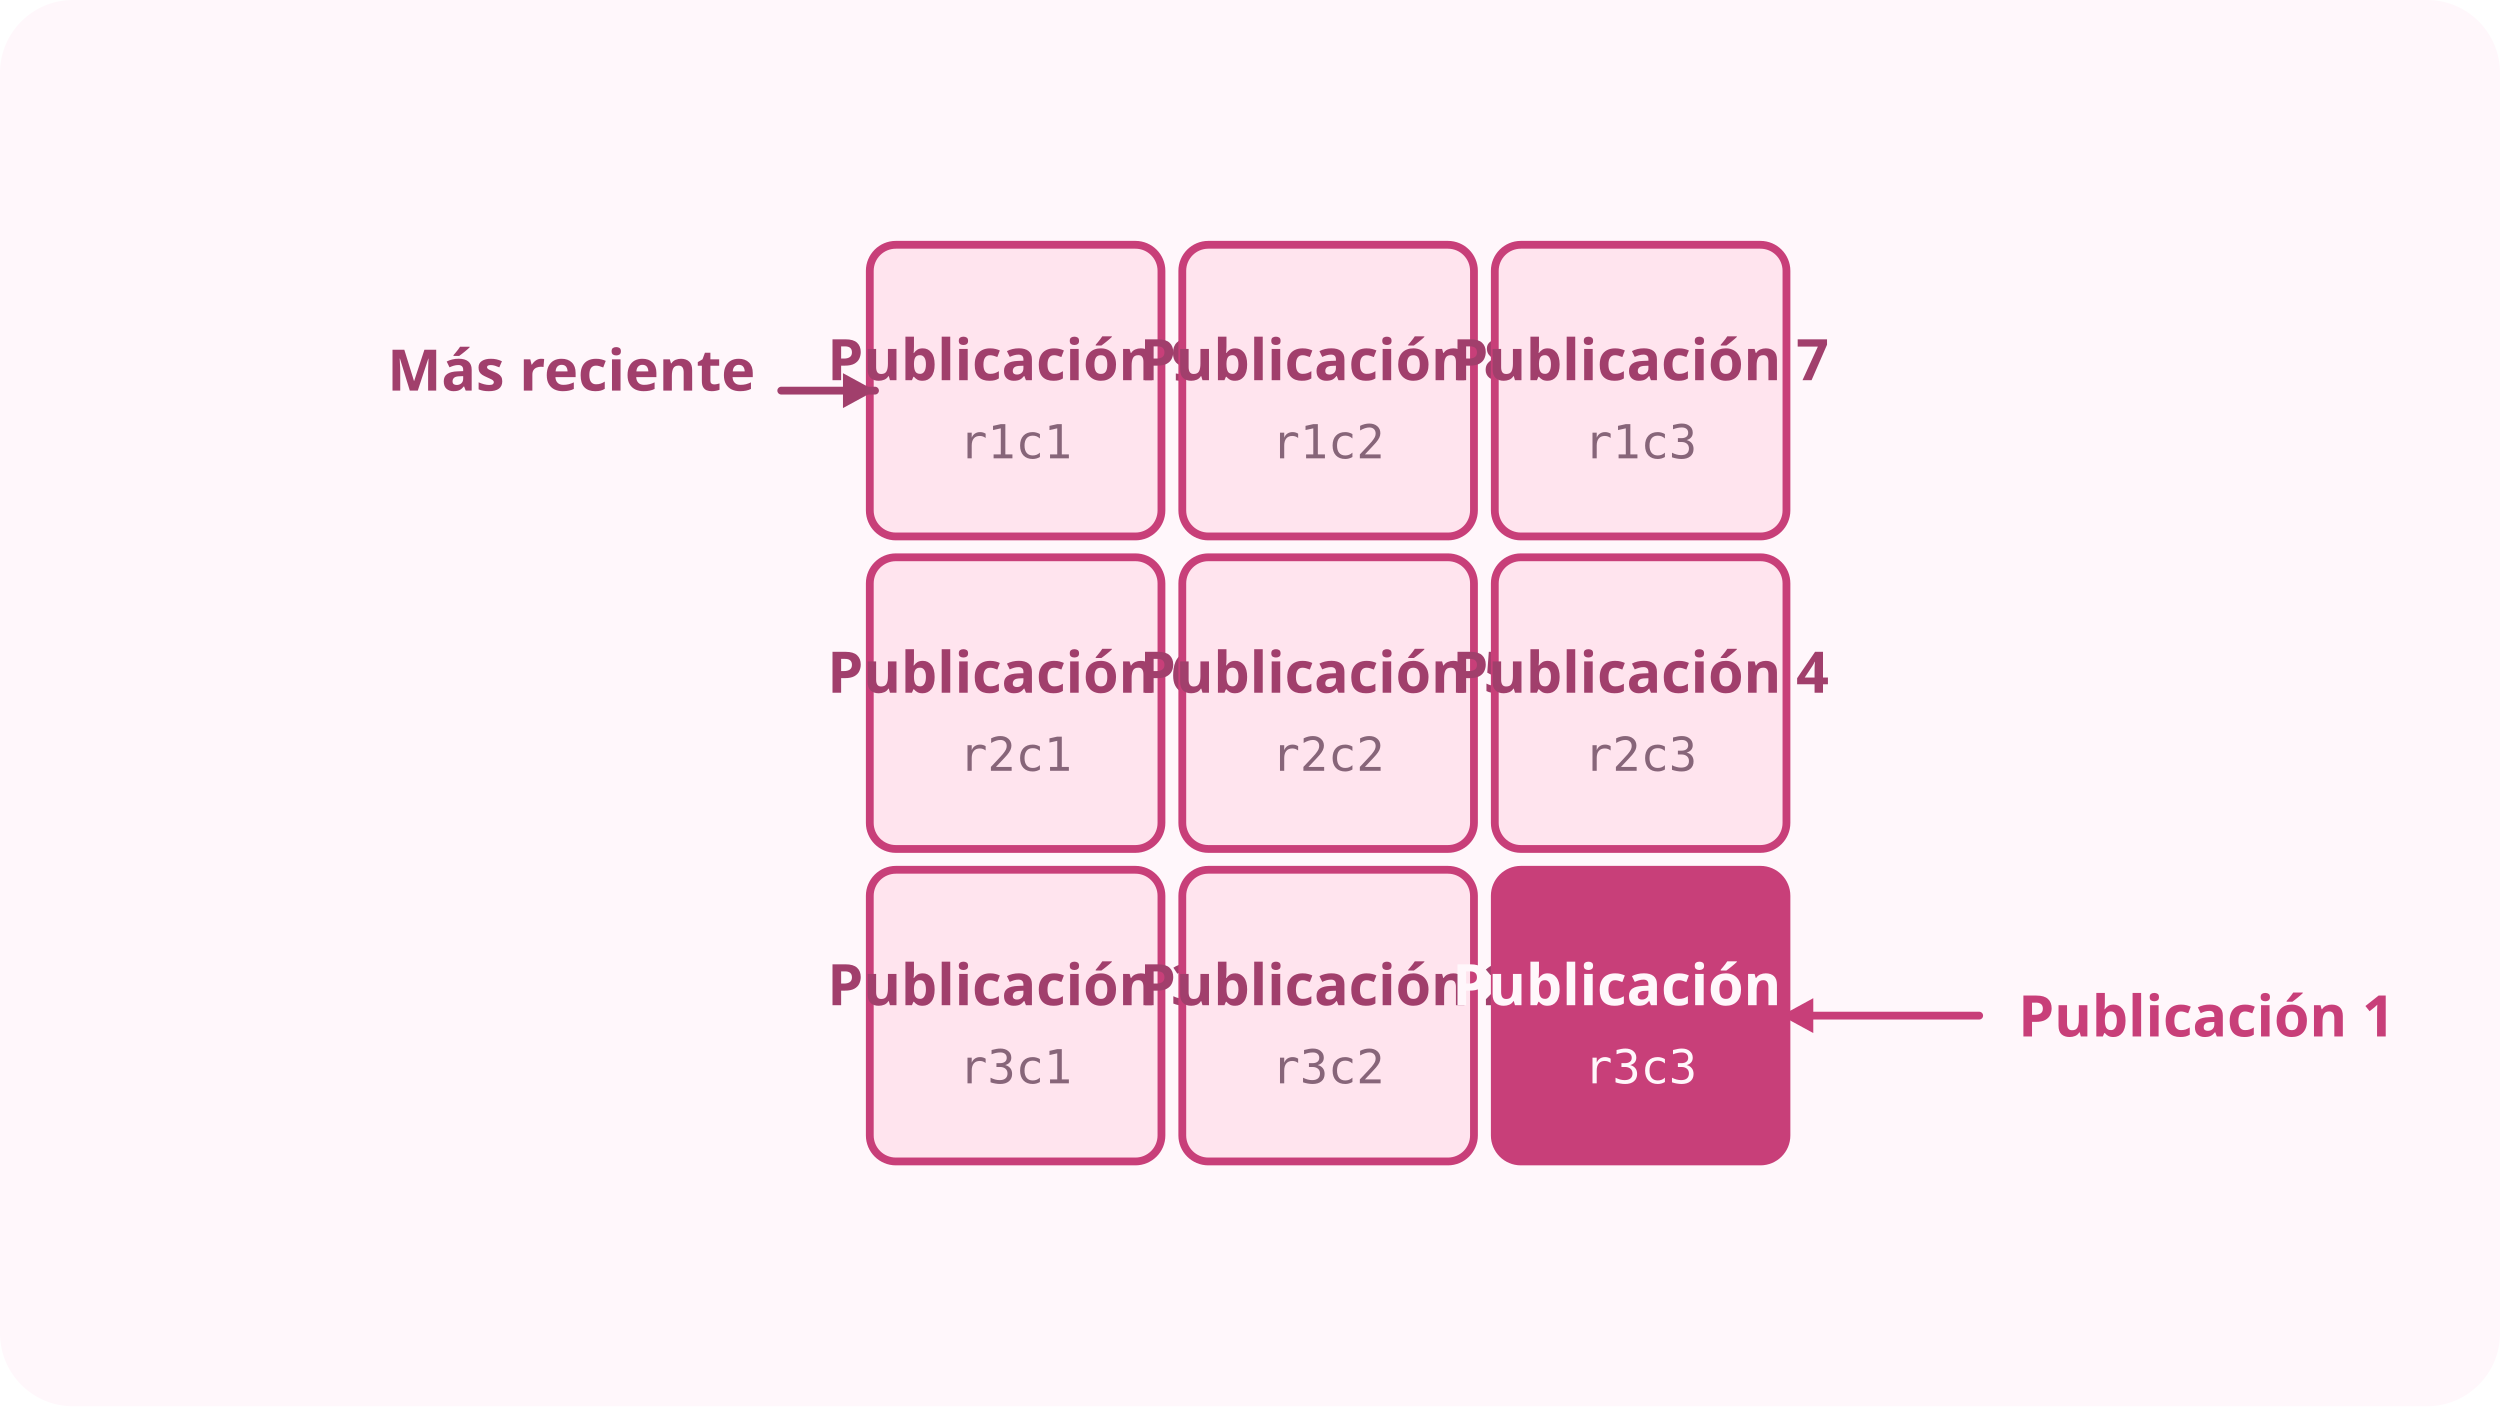
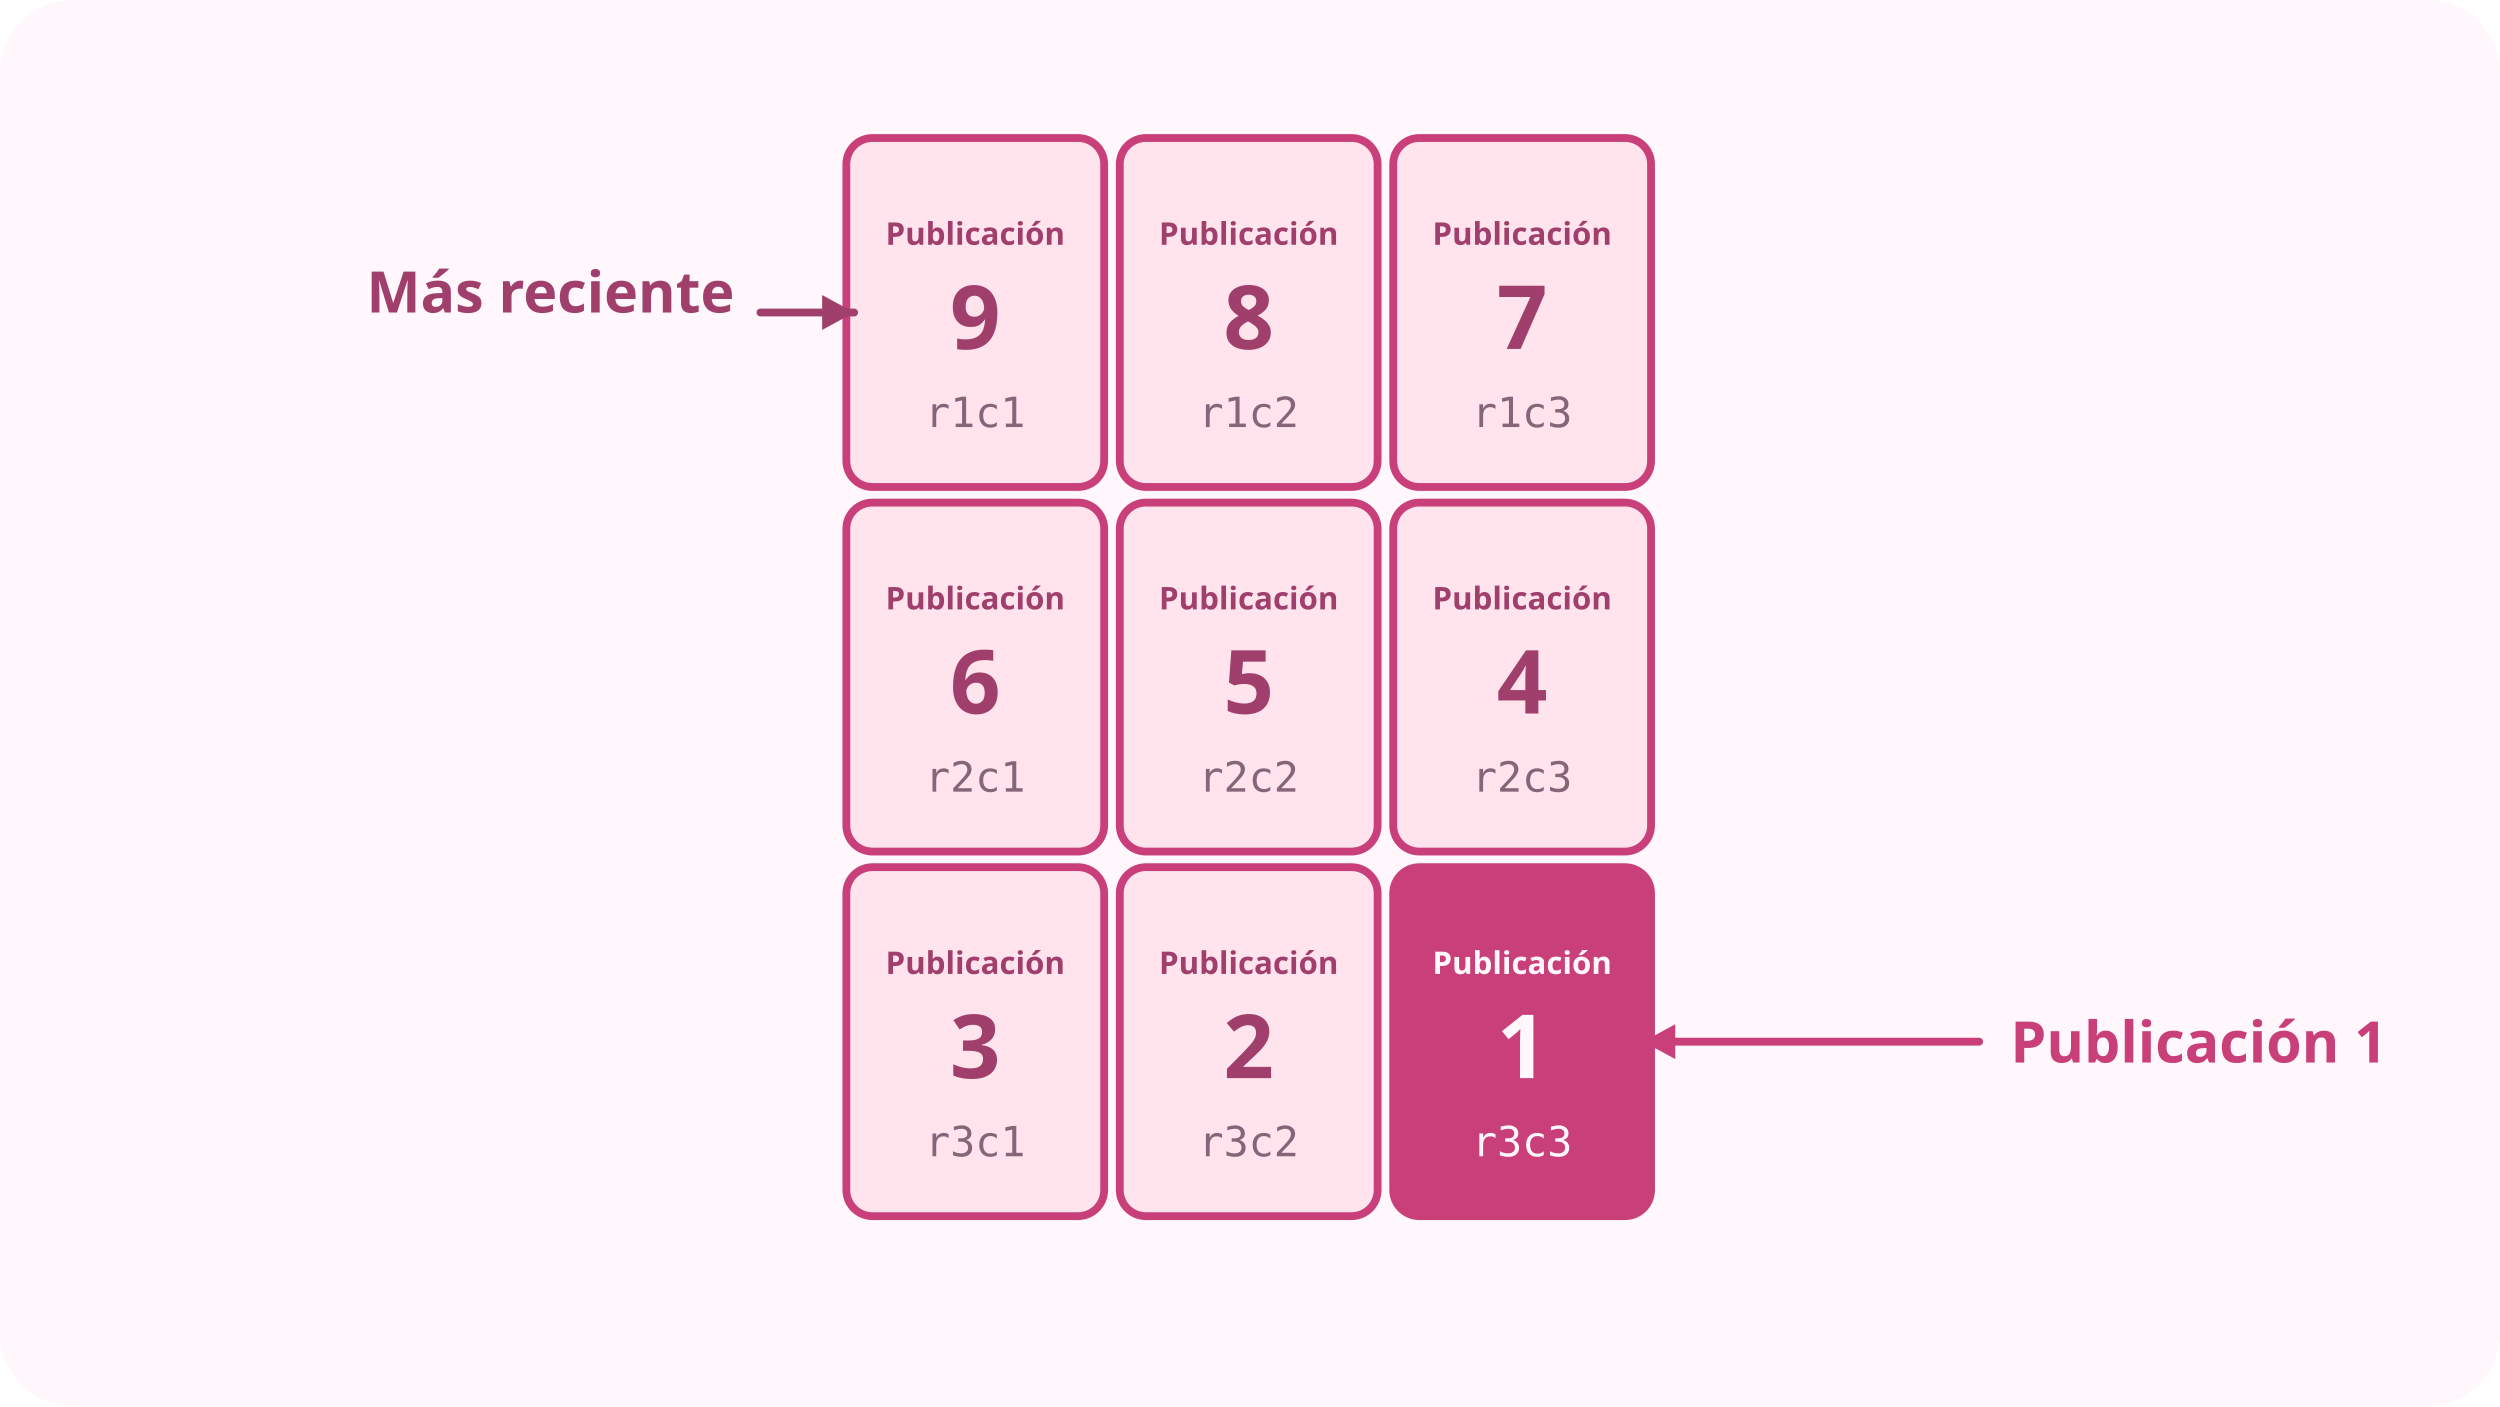
<svg xmlns="http://www.w3.org/2000/svg" viewBox="0 0 960 540" role="img" aria-label="Publique primero la última pieza: acaba abajo a la derecha.">
  <rect width="960" height="540" rx="28" fill="#fff7fb" />
-   <rect x="334" y="94" width="112" height="112" rx="10" fill="#ffe4ee" stroke="#c83f79" stroke-width="3" />
-   <text x="390.0" y="146.0" fill="#a13f6c" font-size="22" font-weight="800" text-anchor="middle" font-family="system-ui,'PingFang SC','Noto Sans SC','Hiragino Sans',sans-serif">Publicación 9</text>
-   <text x="390.0" y="176.0" fill="#876579" font-size="18" font-weight="400" text-anchor="middle" font-family="ui-monospace,Menlo,Consolas,monospace">r1c1</text>
-   <rect x="454" y="94" width="112" height="112" rx="10" fill="#ffe4ee" stroke="#c83f79" stroke-width="3" />
-   <text x="510.0" y="146.0" fill="#a13f6c" font-size="22" font-weight="800" text-anchor="middle" font-family="system-ui,'PingFang SC','Noto Sans SC','Hiragino Sans',sans-serif">Publicación 8</text>
-   <text x="510.0" y="176.0" fill="#876579" font-size="18" font-weight="400" text-anchor="middle" font-family="ui-monospace,Menlo,Consolas,monospace">r1c2</text>
-   <rect x="574" y="94" width="112" height="112" rx="10" fill="#ffe4ee" stroke="#c83f79" stroke-width="3" />
-   <text x="630.0" y="146.0" fill="#a13f6c" font-size="22" font-weight="800" text-anchor="middle" font-family="system-ui,'PingFang SC','Noto Sans SC','Hiragino Sans',sans-serif">Publicación 7</text>
-   <text x="630.0" y="176.0" fill="#876579" font-size="18" font-weight="400" text-anchor="middle" font-family="ui-monospace,Menlo,Consolas,monospace">r1c3</text>
-   <rect x="334" y="214" width="112" height="112" rx="10" fill="#ffe4ee" stroke="#c83f79" stroke-width="3" />
-   <text x="390.0" y="266.0" fill="#a13f6c" font-size="22" font-weight="800" text-anchor="middle" font-family="system-ui,'PingFang SC','Noto Sans SC','Hiragino Sans',sans-serif">Publicación 6</text>
-   <text x="390.0" y="296.0" fill="#876579" font-size="18" font-weight="400" text-anchor="middle" font-family="ui-monospace,Menlo,Consolas,monospace">r2c1</text>
-   <rect x="454" y="214" width="112" height="112" rx="10" fill="#ffe4ee" stroke="#c83f79" stroke-width="3" />
-   <text x="510.0" y="266.0" fill="#a13f6c" font-size="22" font-weight="800" text-anchor="middle" font-family="system-ui,'PingFang SC','Noto Sans SC','Hiragino Sans',sans-serif">Publicación 5</text>
-   <text x="510.0" y="296.0" fill="#876579" font-size="18" font-weight="400" text-anchor="middle" font-family="ui-monospace,Menlo,Consolas,monospace">r2c2</text>
-   <rect x="574" y="214" width="112" height="112" rx="10" fill="#ffe4ee" stroke="#c83f79" stroke-width="3" />
-   <text x="630.0" y="266.0" fill="#a13f6c" font-size="22" font-weight="800" text-anchor="middle" font-family="system-ui,'PingFang SC','Noto Sans SC','Hiragino Sans',sans-serif">Publicación 4</text>
-   <text x="630.0" y="296.0" fill="#876579" font-size="18" font-weight="400" text-anchor="middle" font-family="ui-monospace,Menlo,Consolas,monospace">r2c3</text>
-   <rect x="334" y="334" width="112" height="112" rx="10" fill="#ffe4ee" stroke="#c83f79" stroke-width="3" />
-   <text x="390.0" y="386.0" fill="#a13f6c" font-size="22" font-weight="800" text-anchor="middle" font-family="system-ui,'PingFang SC','Noto Sans SC','Hiragino Sans',sans-serif">Publicación 3</text>
-   <text x="390.0" y="416.0" fill="#876579" font-size="18" font-weight="400" text-anchor="middle" font-family="ui-monospace,Menlo,Consolas,monospace">r3c1</text>
-   <rect x="454" y="334" width="112" height="112" rx="10" fill="#ffe4ee" stroke="#c83f79" stroke-width="3" />
-   <text x="510.0" y="386.0" fill="#a13f6c" font-size="22" font-weight="800" text-anchor="middle" font-family="system-ui,'PingFang SC','Noto Sans SC','Hiragino Sans',sans-serif">Publicación 2</text>
-   <text x="510.0" y="416.0" fill="#876579" font-size="18" font-weight="400" text-anchor="middle" font-family="ui-monospace,Menlo,Consolas,monospace">r3c2</text>
-   <rect x="574" y="334" width="112" height="112" rx="10" fill="#c83f79" stroke="#c83f79" stroke-width="3" />
-   <text x="630.0" y="386.0" fill="#fff7fb" font-size="22" font-weight="800" text-anchor="middle" font-family="system-ui,'PingFang SC','Noto Sans SC','Hiragino Sans',sans-serif">Publicación 1</text>
-   <text x="630.0" y="416.0" fill="#fff7fb" font-size="18" font-weight="400" text-anchor="middle" font-family="ui-monospace,Menlo,Consolas,monospace">r3c3</text>
-   <line x1="300" y1="150" x2="336" y2="150" stroke="#a13f6c" stroke-width="3" stroke-linecap="round" />
-   <path d="M336 150 L323.7 156.7 L323.7 143.3 Z" fill="#a13f6c" />
-   <text x="290" y="150" fill="#a13f6c" font-size="22" font-weight="800" text-anchor="end" font-family="system-ui,'PingFang SC','Noto Sans SC','Hiragino Sans',sans-serif">Más reciente</text>
-   <line x1="760" y1="390" x2="684" y2="390" stroke="#c83f79" stroke-width="3" stroke-linecap="round" />
-   <path d="M684 390 L696.3 383.3 L696.3 396.7 Z" fill="#c83f79" />
-   <text x="775" y="398" fill="#c83f79" font-size="22" font-weight="800" text-anchor="start" font-family="system-ui,'PingFang SC','Noto Sans SC','Hiragino Sans',sans-serif">Publicación 1</text>
+   <rect x="325" y="53" width="99" height="134" rx="10" fill="#ffe4ee" stroke="#c83f79" stroke-width="3" />
+   <text x="374.5" y="94" fill="#a13f6c" font-size="12" font-weight="700" text-anchor="middle" font-family="system-ui,'PingFang SC','Noto Sans SC','Hiragino Sans',sans-serif">Publicación</text>
+   <text x="374.5" y="134" fill="#a13f6c" font-size="34" font-weight="800" text-anchor="middle" font-family="system-ui,'PingFang SC','Noto Sans SC','Hiragino Sans',sans-serif">9</text>
+   <text x="374.5" y="164" fill="#876579" font-size="16" font-weight="400" text-anchor="middle" font-family="ui-monospace,Menlo,Consolas,monospace">r1c1</text>
+   <rect x="430" y="53" width="99" height="134" rx="10" fill="#ffe4ee" stroke="#c83f79" stroke-width="3" />
+   <text x="479.5" y="94" fill="#a13f6c" font-size="12" font-weight="700" text-anchor="middle" font-family="system-ui,'PingFang SC','Noto Sans SC','Hiragino Sans',sans-serif">Publicación</text>
+   <text x="479.5" y="134" fill="#a13f6c" font-size="34" font-weight="800" text-anchor="middle" font-family="system-ui,'PingFang SC','Noto Sans SC','Hiragino Sans',sans-serif">8</text>
+   <text x="479.5" y="164" fill="#876579" font-size="16" font-weight="400" text-anchor="middle" font-family="ui-monospace,Menlo,Consolas,monospace">r1c2</text>
+   <rect x="535" y="53" width="99" height="134" rx="10" fill="#ffe4ee" stroke="#c83f79" stroke-width="3" />
+   <text x="584.5" y="94" fill="#a13f6c" font-size="12" font-weight="700" text-anchor="middle" font-family="system-ui,'PingFang SC','Noto Sans SC','Hiragino Sans',sans-serif">Publicación</text>
+   <text x="584.5" y="134" fill="#a13f6c" font-size="34" font-weight="800" text-anchor="middle" font-family="system-ui,'PingFang SC','Noto Sans SC','Hiragino Sans',sans-serif">7</text>
+   <text x="584.5" y="164" fill="#876579" font-size="16" font-weight="400" text-anchor="middle" font-family="ui-monospace,Menlo,Consolas,monospace">r1c3</text>
+   <rect x="325" y="193" width="99" height="134" rx="10" fill="#ffe4ee" stroke="#c83f79" stroke-width="3" />
+   <text x="374.5" y="234" fill="#a13f6c" font-size="12" font-weight="700" text-anchor="middle" font-family="system-ui,'PingFang SC','Noto Sans SC','Hiragino Sans',sans-serif">Publicación</text>
+   <text x="374.5" y="274" fill="#a13f6c" font-size="34" font-weight="800" text-anchor="middle" font-family="system-ui,'PingFang SC','Noto Sans SC','Hiragino Sans',sans-serif">6</text>
+   <text x="374.5" y="304" fill="#876579" font-size="16" font-weight="400" text-anchor="middle" font-family="ui-monospace,Menlo,Consolas,monospace">r2c1</text>
+   <rect x="430" y="193" width="99" height="134" rx="10" fill="#ffe4ee" stroke="#c83f79" stroke-width="3" />
+   <text x="479.5" y="234" fill="#a13f6c" font-size="12" font-weight="700" text-anchor="middle" font-family="system-ui,'PingFang SC','Noto Sans SC','Hiragino Sans',sans-serif">Publicación</text>
+   <text x="479.5" y="274" fill="#a13f6c" font-size="34" font-weight="800" text-anchor="middle" font-family="system-ui,'PingFang SC','Noto Sans SC','Hiragino Sans',sans-serif">5</text>
+   <text x="479.5" y="304" fill="#876579" font-size="16" font-weight="400" text-anchor="middle" font-family="ui-monospace,Menlo,Consolas,monospace">r2c2</text>
+   <rect x="535" y="193" width="99" height="134" rx="10" fill="#ffe4ee" stroke="#c83f79" stroke-width="3" />
+   <text x="584.5" y="234" fill="#a13f6c" font-size="12" font-weight="700" text-anchor="middle" font-family="system-ui,'PingFang SC','Noto Sans SC','Hiragino Sans',sans-serif">Publicación</text>
+   <text x="584.5" y="274" fill="#a13f6c" font-size="34" font-weight="800" text-anchor="middle" font-family="system-ui,'PingFang SC','Noto Sans SC','Hiragino Sans',sans-serif">4</text>
+   <text x="584.5" y="304" fill="#876579" font-size="16" font-weight="400" text-anchor="middle" font-family="ui-monospace,Menlo,Consolas,monospace">r2c3</text>
+   <rect x="325" y="333" width="99" height="134" rx="10" fill="#ffe4ee" stroke="#c83f79" stroke-width="3" />
+   <text x="374.5" y="374" fill="#a13f6c" font-size="12" font-weight="700" text-anchor="middle" font-family="system-ui,'PingFang SC','Noto Sans SC','Hiragino Sans',sans-serif">Publicación</text>
+   <text x="374.5" y="414" fill="#a13f6c" font-size="34" font-weight="800" text-anchor="middle" font-family="system-ui,'PingFang SC','Noto Sans SC','Hiragino Sans',sans-serif">3</text>
+   <text x="374.5" y="444" fill="#876579" font-size="16" font-weight="400" text-anchor="middle" font-family="ui-monospace,Menlo,Consolas,monospace">r3c1</text>
+   <rect x="430" y="333" width="99" height="134" rx="10" fill="#ffe4ee" stroke="#c83f79" stroke-width="3" />
+   <text x="479.5" y="374" fill="#a13f6c" font-size="12" font-weight="700" text-anchor="middle" font-family="system-ui,'PingFang SC','Noto Sans SC','Hiragino Sans',sans-serif">Publicación</text>
+   <text x="479.5" y="414" fill="#a13f6c" font-size="34" font-weight="800" text-anchor="middle" font-family="system-ui,'PingFang SC','Noto Sans SC','Hiragino Sans',sans-serif">2</text>
+   <text x="479.5" y="444" fill="#876579" font-size="16" font-weight="400" text-anchor="middle" font-family="ui-monospace,Menlo,Consolas,monospace">r3c2</text>
+   <rect x="535" y="333" width="99" height="134" rx="10" fill="#c83f79" stroke="#c83f79" stroke-width="3" />
+   <text x="584.5" y="374" fill="#fff7fb" font-size="12" font-weight="700" text-anchor="middle" font-family="system-ui,'PingFang SC','Noto Sans SC','Hiragino Sans',sans-serif">Publicación</text>
+   <text x="584.5" y="414" fill="#fff7fb" font-size="34" font-weight="800" text-anchor="middle" font-family="system-ui,'PingFang SC','Noto Sans SC','Hiragino Sans',sans-serif">1</text>
+   <text x="584.5" y="444" fill="#fff7fb" font-size="16" font-weight="400" text-anchor="middle" font-family="ui-monospace,Menlo,Consolas,monospace">r3c3</text>
+   <line x1="292" y1="120.0" x2="328" y2="120.0" stroke="#a13f6c" stroke-width="3" stroke-linecap="round" />
+   <path d="M328 120.0 L315.7 126.7 L315.7 113.3 Z" fill="#a13f6c" />
+   <text x="282" y="120.0" fill="#a13f6c" font-size="22" font-weight="800" text-anchor="end" font-family="system-ui,'PingFang SC','Noto Sans SC','Hiragino Sans',sans-serif">Más reciente</text>
+   <line x1="760" y1="400.0" x2="631" y2="400.0" stroke="#c83f79" stroke-width="3" stroke-linecap="round" />
+   <path d="M631 400.0 L643.3 393.3 L643.3 406.7 Z" fill="#c83f79" />
+   <text x="772" y="408.0" fill="#c83f79" font-size="22" font-weight="800" text-anchor="start" font-family="system-ui,'PingFang SC','Noto Sans SC','Hiragino Sans',sans-serif">Publicación 1</text>
</svg>
